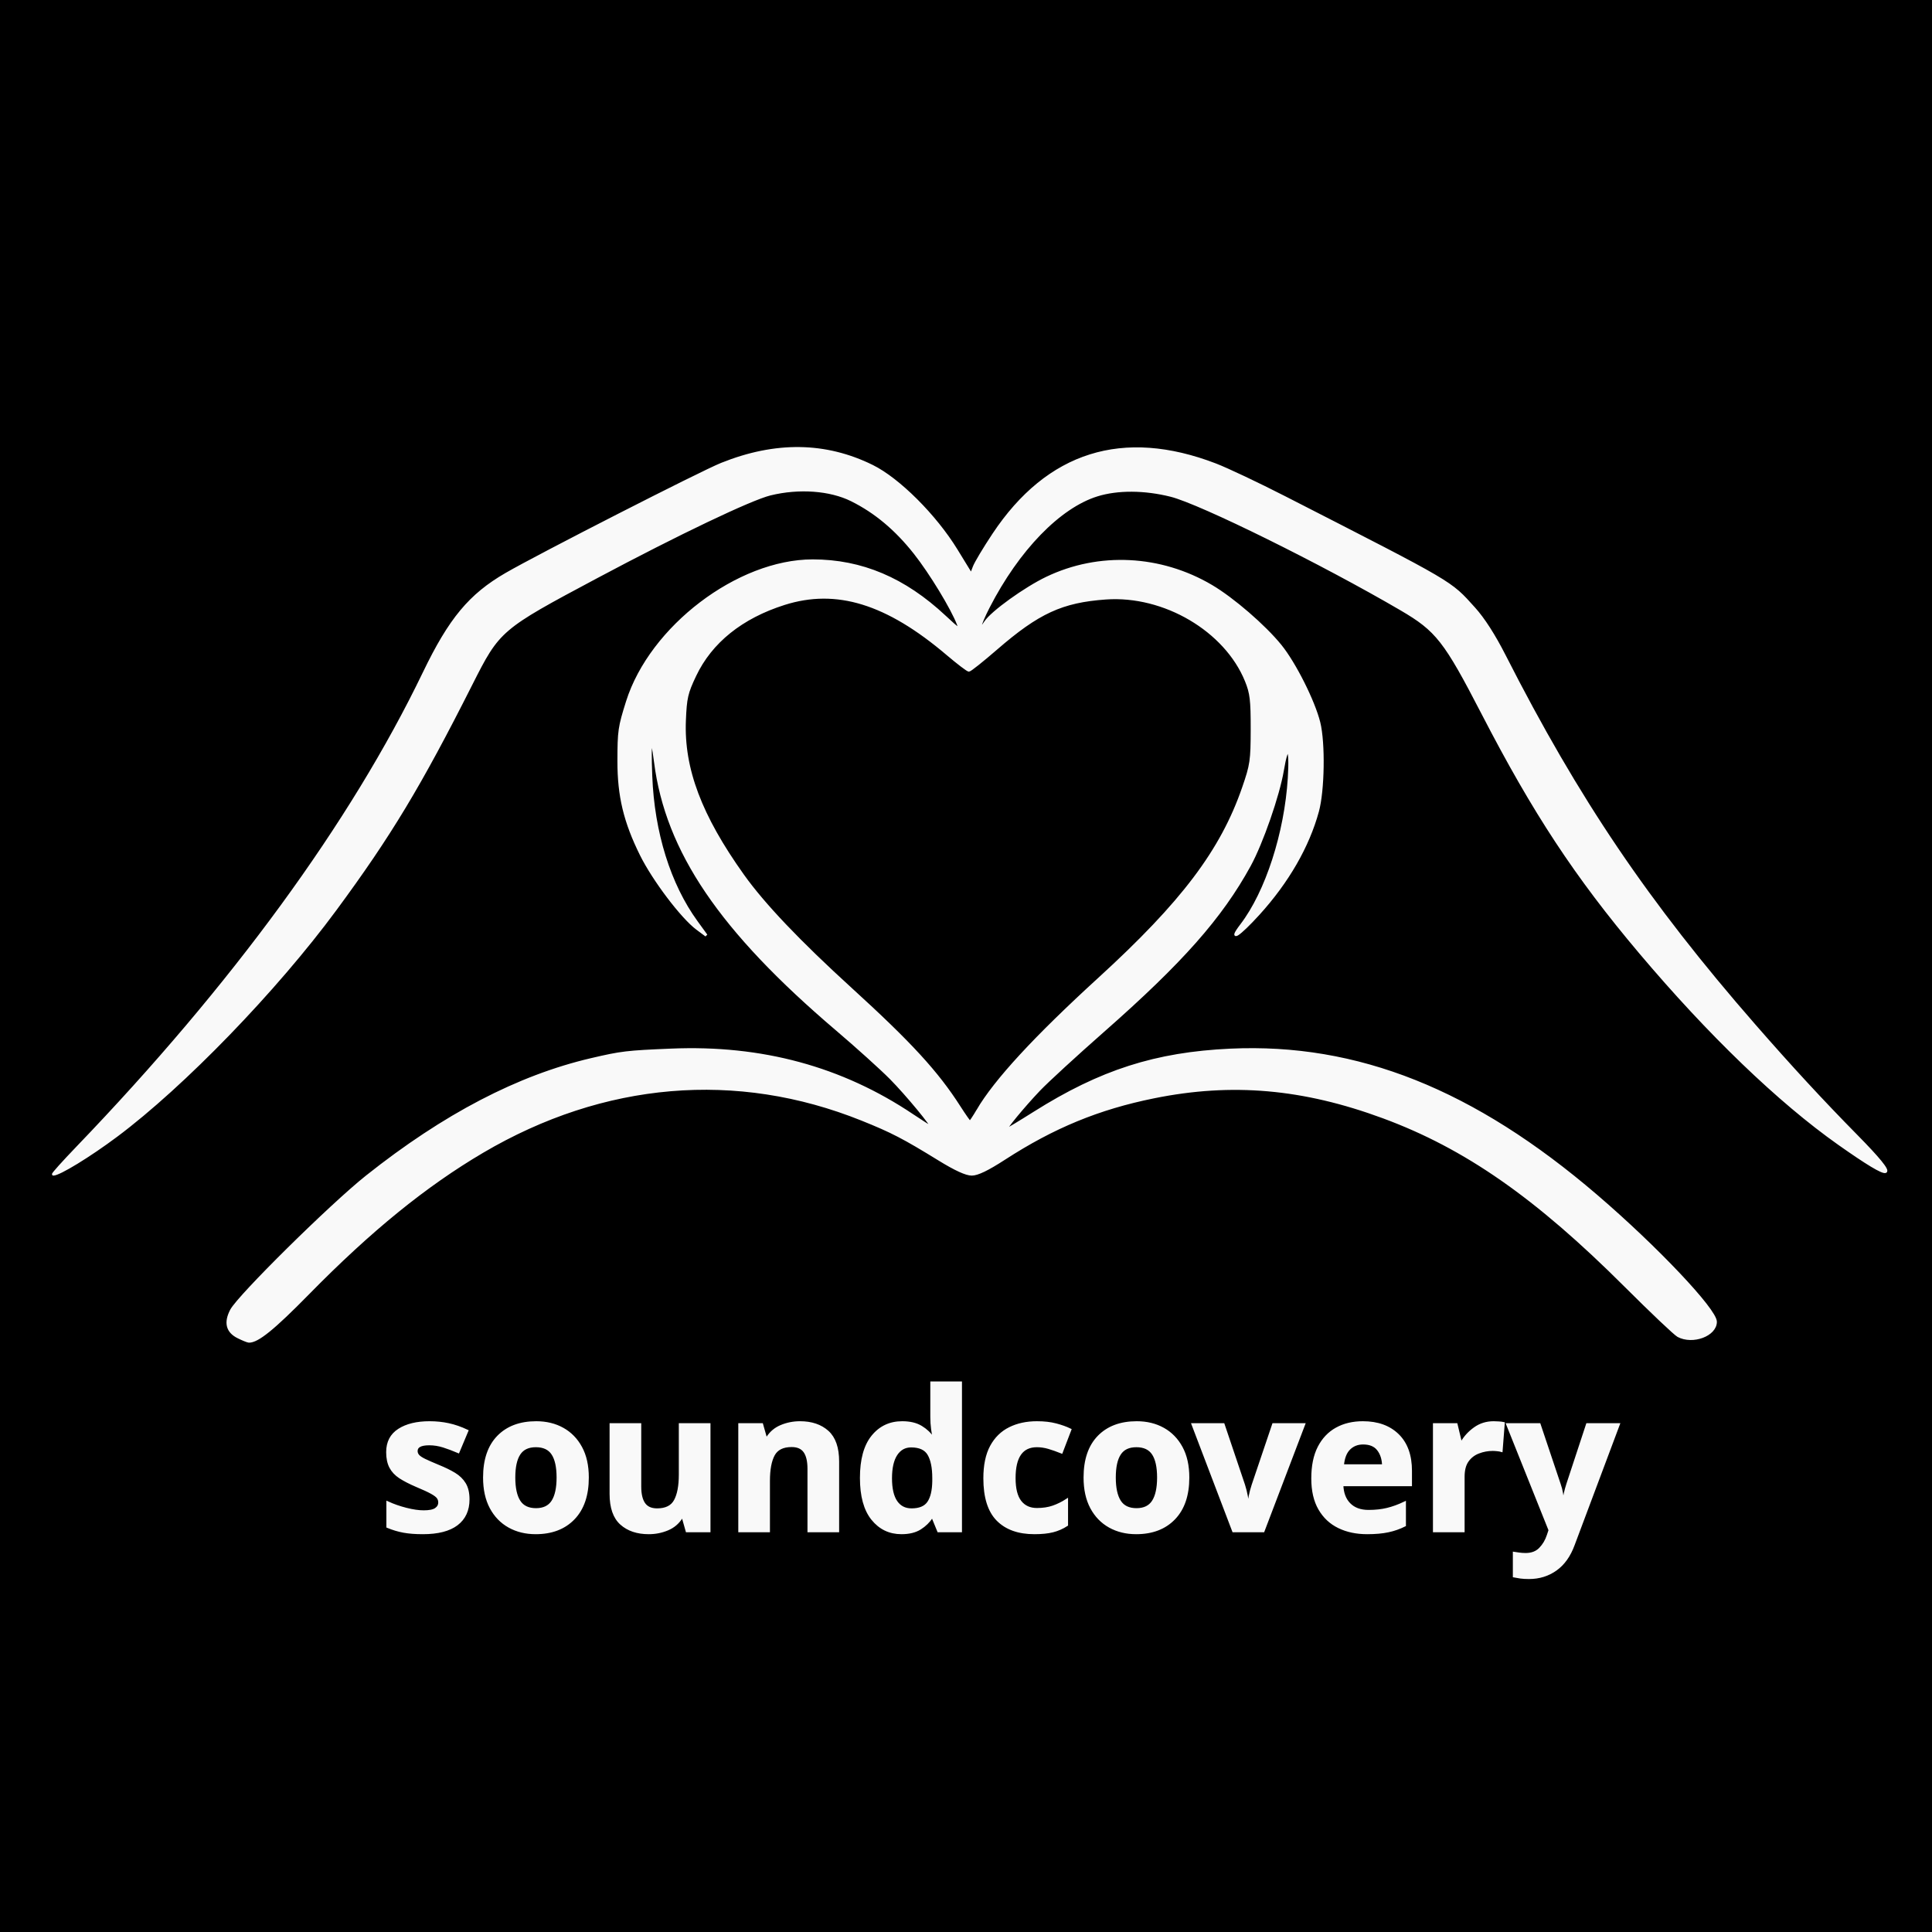
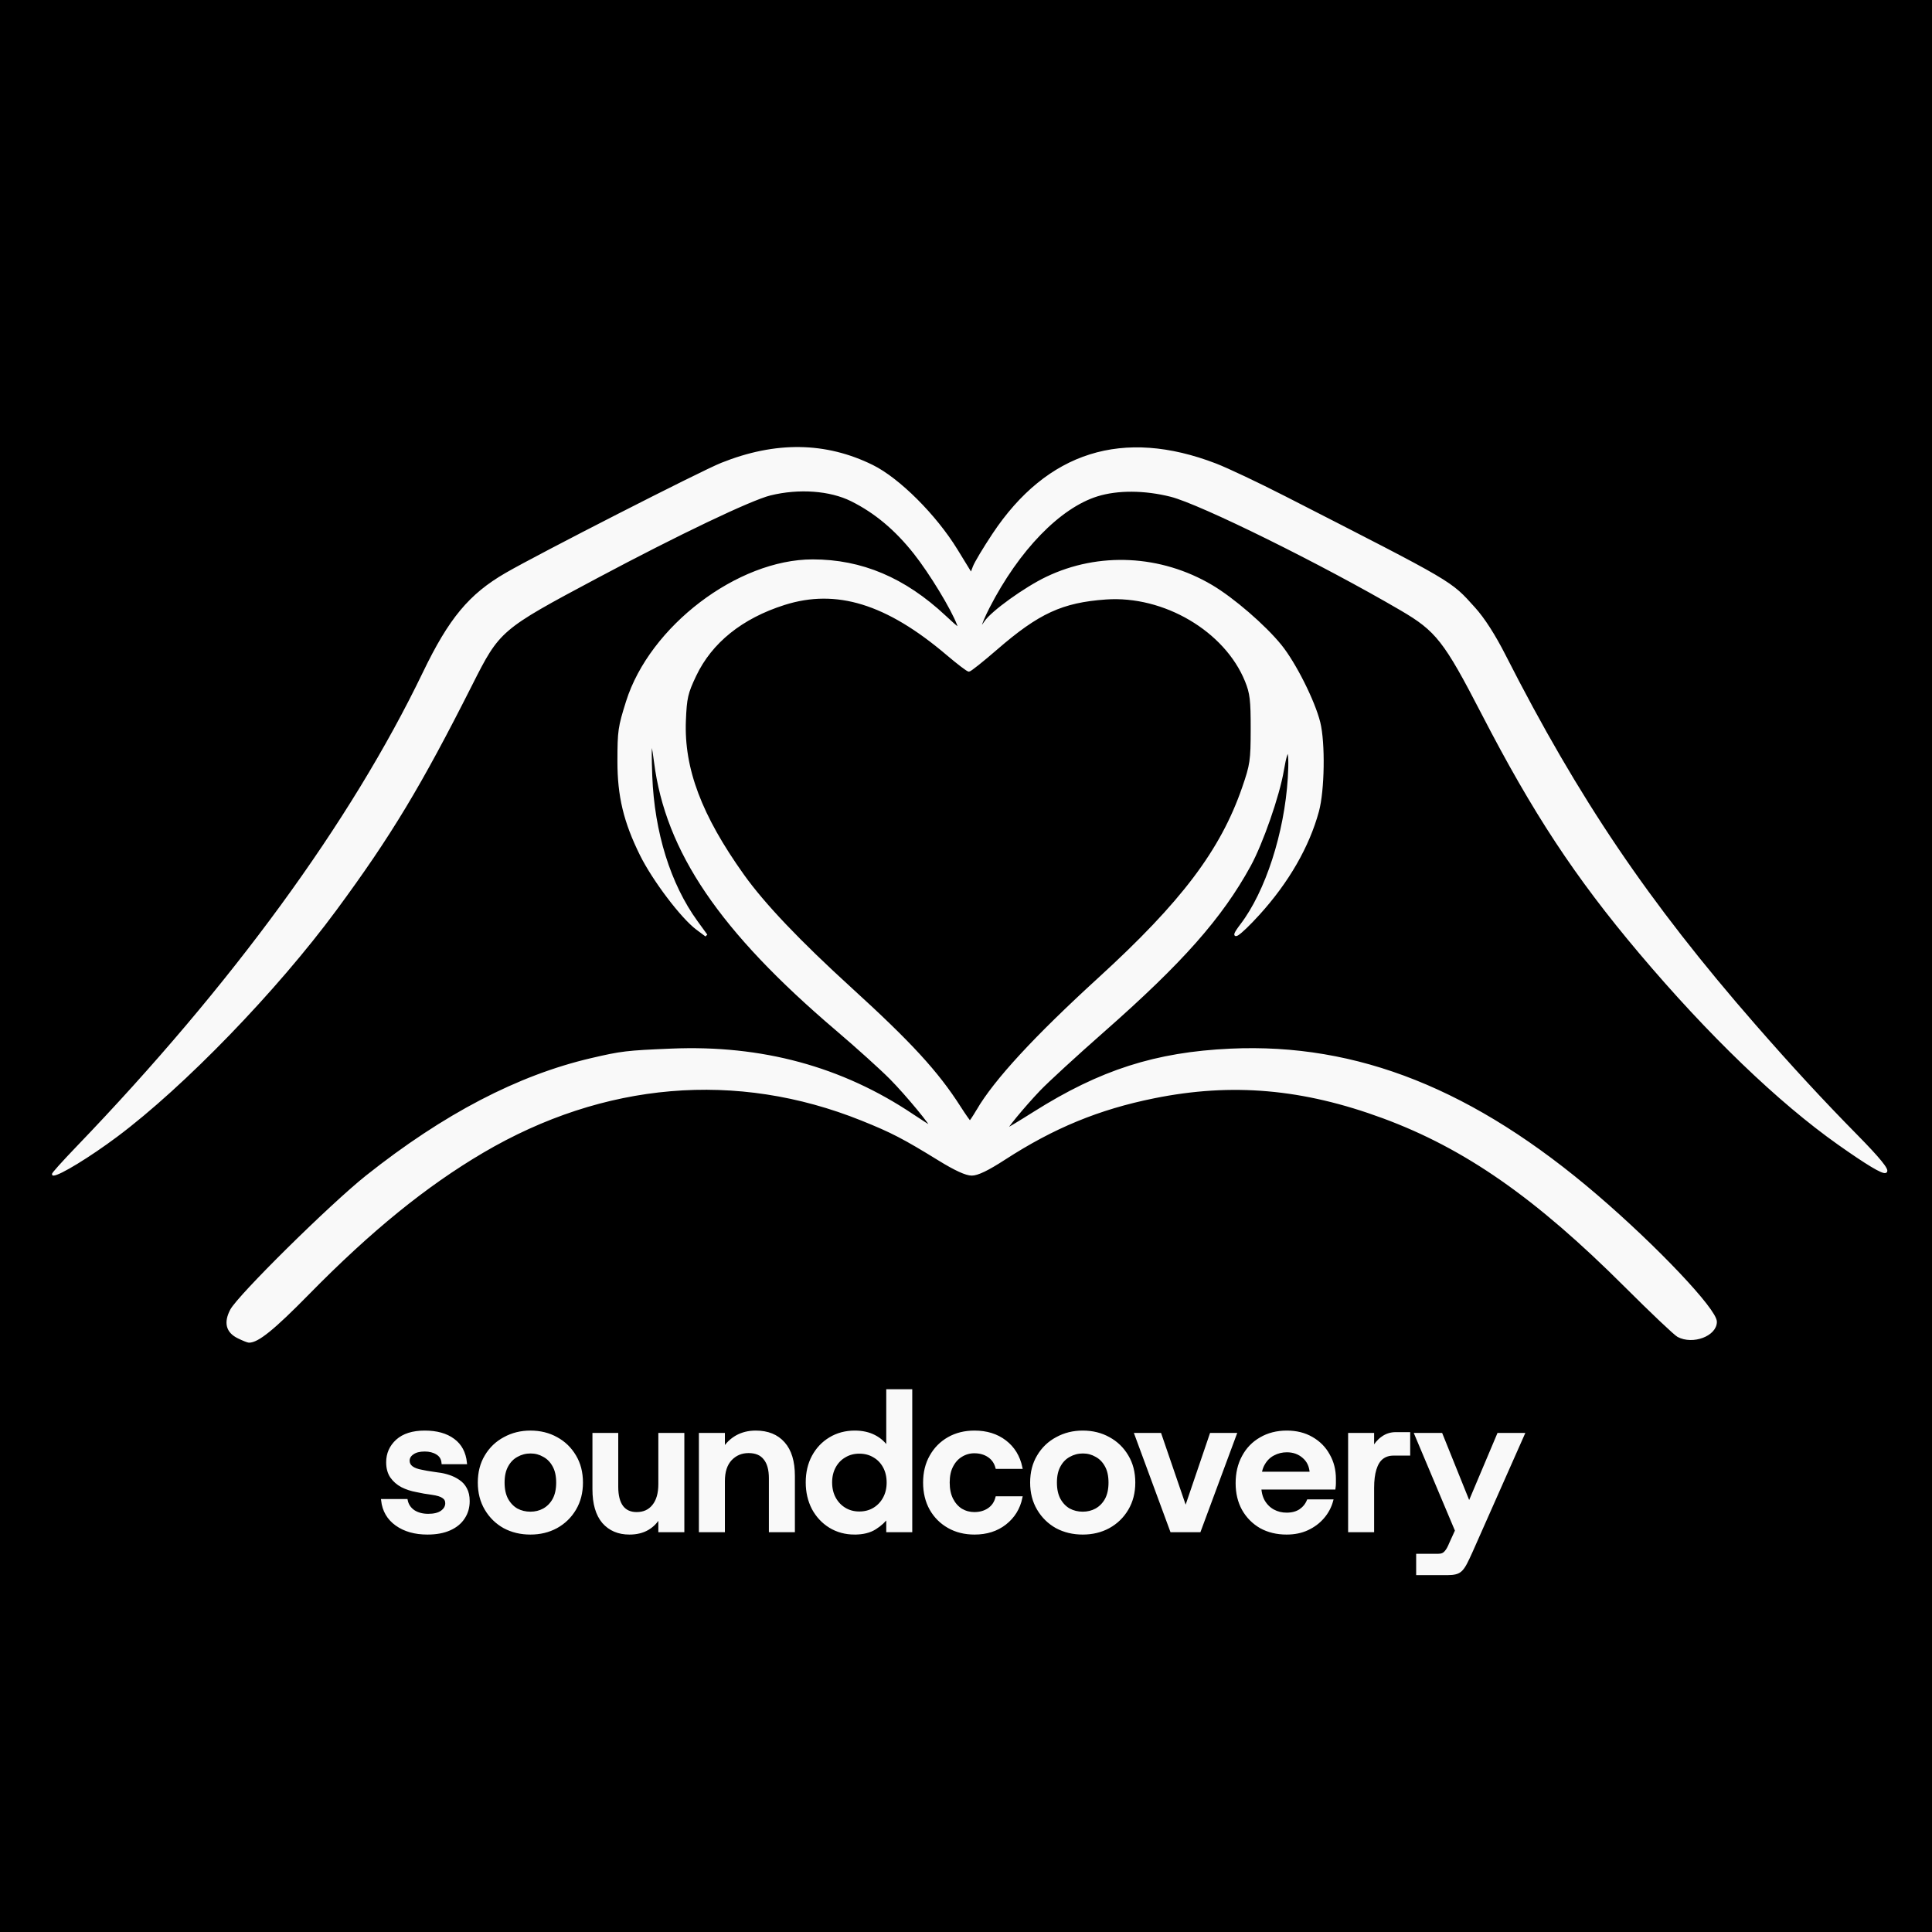
<svg xmlns="http://www.w3.org/2000/svg" version="1.1" id="svg1" width="1000" height="1000" viewBox="0 0 1000 1000">
  <defs id="defs1">
    <linearGradient id="swatch1">
      <stop style="stop-color:#000000;stop-opacity:1;" offset="0" id="stop1" />
    </linearGradient>
  </defs>
  <rect style="fill:#000000;stroke:#f9f9f9" id="rect1" width="750" height="750" x="117.438" y="136.418" />
  <rect style="fill:#000000;stroke:#000000;fill-opacity:1;stroke-opacity:1" id="rect3" width="1000" height="1000" x="0" y="0" />
  <g id="g1">
-     <g id="g3" transform="matrix(1.351513,0,0,1.351513,-163.3608,-174.3251)">
-       <g id="g2" style="fill:#f9f9f9;stroke:#f9f9f9" transform="translate(-1.18624,-21.35231)">
+     <g id="g2" style="fill:#f9f9f9;stroke:#f9f9f9" transform="matrix(1.351513,0,0,1.351513,-164.964,-203.183)">
+       <g id="g3">
        <path style="fill:#f9f9f9;stroke:#f9f9f9" d="m 213.316,662.416 c -4.225,-2.083 -5.116,-5.52 -2.654,-10.246 2.828,-5.43 38.273,-40.428 51.918,-51.263 29.644,-23.54 58.007,-38.331 86,-44.851 11.557,-2.691 13.369,-2.907 30.549,-3.629 34.624,-1.456 65.199,6.832 92.333,25.028 3.785,2.538 7.074,4.615 7.308,4.615 1.014,0 -9.447,-12.666 -15.535,-18.81 -3.66,-3.694 -12.955,-12.08 -20.655,-18.635 -44.558,-37.934 -65.178,-68.316 -69.544,-102.468 -1.53,-11.966 -2.25,-9.636 -1.672,5.413 0.83,21.638 7.038,41.537 17.416,55.826 l 3.757,5.174 -3.478,-2.584 c -5.772,-4.288 -16.684,-18.702 -21.458,-28.343 -6.233,-12.589 -8.602,-22.468 -8.585,-35.799 0.015,-11.626 0.218,-13.027 3.289,-22.773 8.994,-28.546 42.45,-54 70.978,-54 18.705,0 35.109,6.941 50.558,21.392 5.476,5.123 6.157,5.514 5.21,3 -2.282,-6.058 -10.587,-19.727 -16.63,-27.369 -7.235,-9.149 -15.103,-15.732 -24.212,-20.255 -8.236,-4.089 -20.174,-4.953 -31.181,-2.255 -7.462,1.829 -35.254,15.094 -66.445,31.715 -37.136,19.788 -37.514,20.112 -48.137,41.166 -19.547,38.741 -31.054,57.823 -51.965,86.179 -22.792,30.906 -58.18,67.47 -83.882,86.67 -10.278,7.678 -21.846,14.757 -24.114,14.757 -0.36,0 3.789,-4.623 9.221,-10.274 59.501,-61.893 105.056,-124.26 132.741,-181.726 9.942,-20.636 17.585,-29.832 31.476,-37.873 12.633,-7.311 74.704,-39.006 82.521,-42.135 20.676,-8.279 39.741,-8.017 57.639,0.792 10.107,4.975 24.154,18.99 32.223,32.151 l 5.723,9.335 1.094,-2.885 c 0.602,-1.587 3.962,-7.196 7.468,-12.465 20.788,-31.246 49.576,-40.286 84.976,-26.684 4.409,1.694 16.341,7.339 26.516,12.544 65.501,33.51 63.113,32.111 72.497,42.48 3.614,3.994 7.668,10.308 11.673,18.18 28.027,55.091 54.737,94.587 95.733,141.561 13.946,15.979 26.007,29.038 39.024,42.25 17.081,17.338 14.948,18.305 -6.687,3.031 -22.935,-16.192 -49.703,-41.956 -76.138,-73.281 -24.53,-29.069 -40.669,-53.571 -60.262,-91.495 -14.424,-27.917 -17.541,-31.901 -31.218,-39.904 -30.242,-17.695 -76.825,-40.709 -88.202,-43.575 -10.066,-2.536 -20.433,-2.589 -28.288,-0.144 -14.475,4.505 -30.295,20.814 -41.629,42.915 -3.676,7.168 -4.365,10.696 -1.123,5.747 2.496,-3.809 15.191,-12.95 23.519,-16.934 19.946,-9.543 43.526,-8.377 63,3.114 8.254,4.871 20.287,15.265 26.424,22.825 5.475,6.746 12.767,21.257 14.798,29.45 1.935,7.806 1.657,25.951 -0.519,33.942 -3.665,13.454 -11.473,27.013 -22.646,39.322 -7.497,8.26 -11.638,10.959 -6.513,4.244 9.623,-12.607 16.925,-35.144 18.228,-56.259 0.746,-12.1 -0.688,-13.769 -2.51,-2.922 -1.604,9.544 -7.968,27.836 -12.665,36.402 -10.889,19.857 -25.967,36.909 -55.993,63.32 -10.45,9.192 -21.515,19.354 -24.59,22.582 -6.017,6.317 -13.467,15.368 -12.651,15.368 0.275,0 5.167,-2.944 10.87,-6.542 25.329,-15.979 46.463,-22.761 75.047,-24.082 48.563,-2.245 93.17,15.548 140.245,55.942 22.981,19.72 45.578,43.597 45.578,48.162 0,5.056 -8.733,8.326 -14.316,5.36 -1.201,-0.638 -10.25,-9.214 -20.109,-19.058 -34.238,-34.188 -61.332,-53.074 -92.821,-64.704 -30.697,-11.338 -58.001,-13.722 -87.873,-7.674 -21.236,4.3 -38.473,11.399 -57.317,23.606 -6.383,4.135 -10.235,5.99 -12.436,5.99 -2.128,0 -6.257,-1.889 -12.409,-5.676 -13.692,-8.429 -18.163,-10.745 -29.66,-15.363 -47.943,-19.26 -98.941,-14.923 -145.29,12.355 -21.845,12.856 -43.005,30.048 -66.727,54.214 -13.34,13.589 -19.454,18.544 -22.761,18.448 -0.43,-0.013 -2.251,-0.747 -4.046,-1.632 z m 283.183,-86.798 c 6.737,-11.495 21.965,-28.001 46.581,-50.49 31.8,-29.052 46.835,-48.964 55.163,-73.057 3.05,-8.825 3.285,-10.424 3.301,-22.5 0.014,-11.169 -0.298,-13.775 -2.216,-18.5 -7.868,-19.377 -31.401,-33.232 -53.747,-31.643 -16.834,1.197 -25.912,5.374 -42.014,19.332 -5.273,4.571 -9.973,8.311 -10.444,8.311 -0.471,0 -4.167,-2.812 -8.214,-6.25 -23.157,-19.67 -42.491,-25.63 -62.526,-19.276 -16.337,5.182 -28.062,14.602 -34.163,27.449 -3.192,6.721 -3.63,8.627 -3.978,17.285 -0.742,18.478 6.046,36.51 22.337,59.34 7.952,11.143 21.491,25.379 41.333,43.458 22.814,20.787 33.011,31.891 41.557,45.25 2.021,3.159 3.842,5.743 4.048,5.743 0.206,0 1.548,-2.004 2.984,-4.453 z" id="path1" />
-         <text xml:space="preserve" style="font-style:normal;font-variant:normal;font-weight:600;font-stretch:normal;font-size:74.667px;font-family:'Host Grotesk';-inkscape-font-specification:'Host Grotesk Semi-Bold';text-align:start;writing-mode:lr-tb;direction:ltr;text-anchor:start;fill:#f9f9f9;stroke:#f9f9f9" x="267.092" y="736.646" id="text1">
-           <tspan id="tspan1" x="267.092" y="736.646">soundcovery</tspan>
-         </text>
+         <path d="m 285.759,737.542 q -7.168,0 -11.872,-3.36 -4.704,-3.36 -5.376,-9.259 h 9.184 q 0.523,2.613 2.763,4.181 2.315,1.493 5.6,1.493 3.36,0 5.152,-1.269 1.867,-1.344 1.867,-3.285 0,-1.568 -1.269,-2.389 -1.195,-0.896 -4.331,-1.344 -1.195,-0.224 -2.987,-0.448 -1.717,-0.299 -2.987,-0.597 -2.912,-0.523 -5.451,-1.792 -2.539,-1.344 -4.107,-3.584 -1.493,-2.24 -1.493,-5.525 0,-4.928 3.659,-8.288 3.733,-3.36 10.603,-3.36 6.869,0 10.976,3.061 4.107,2.987 4.704,8.811 h -8.736 q -0.224,-2.464 -2.24,-3.659 -1.941,-1.195 -4.704,-1.195 -2.987,0 -4.629,1.195 -1.643,1.12 -1.643,2.837 0,3.061 5.152,3.957 0.747,0.149 1.867,0.373 1.195,0.149 2.389,0.373 1.195,0.149 2.016,0.299 2.016,0.224 4.032,0.896 2.091,0.672 3.808,1.867 1.717,1.12 2.688,2.987 1.045,1.867 1.045,4.704 0,3.659 -1.867,6.421 -1.792,2.763 -5.301,4.331 -3.509,1.568 -8.512,1.568 z m 39.424,0 q -5.525,0 -10.005,-2.389 -4.405,-2.464 -7.019,-6.869 -2.613,-4.405 -2.613,-10.155 0,-5.824 2.613,-10.155 2.613,-4.405 7.093,-6.795 4.48,-2.464 9.931,-2.464 5.6,0 10.005,2.464 4.405,2.389 7.019,6.795 2.613,4.331 2.613,10.155 0,5.749 -2.613,10.155 -2.613,4.405 -7.093,6.869 -4.405,2.389 -9.931,2.389 z m 0,-7.765 q 2.837,0 5.152,-1.269 2.389,-1.344 3.808,-3.883 1.419,-2.613 1.419,-6.496 0,-3.883 -1.419,-6.421 -1.419,-2.613 -3.808,-3.883 -2.315,-1.344 -5.077,-1.344 -2.837,0 -5.227,1.344 -2.389,1.269 -3.808,3.883 -1.419,2.539 -1.419,6.421 0,3.883 1.419,6.496 1.419,2.539 3.733,3.883 2.389,1.269 5.227,1.269 z m 37.931,7.765 q -6.272,0 -10.005,-4.256 -3.659,-4.331 -3.659,-12.619 v -21.056 h 8.885 v 20.16 q 0,5.003 1.941,7.616 1.941,2.539 5.6,2.539 4.107,0 6.421,-2.912 2.389,-2.912 2.389,-8.288 V 699.611 H 383.647 V 736.646 h -8.96 v -5.6 q -1.643,3.061 -4.555,4.779 -2.912,1.717 -7.019,1.717 z m 27.104,-0.896 v -37.035 h 8.96 v 5.749 q 1.867,-3.061 5.003,-4.853 3.211,-1.792 7.317,-1.792 6.869,0 10.677,4.331 3.808,4.256 3.808,12.544 V 736.646 h -8.96 v -20.16 q 0,-5.003 -2.091,-7.541 -2.016,-2.613 -6.197,-2.613 -4.107,0 -6.869,2.912 -2.688,2.912 -2.688,8.288 V 736.646 Z m 59.136,0.896 q -5.227,0 -9.408,-2.539 -4.107,-2.539 -6.496,-6.944 -2.315,-4.48 -2.315,-10.005 0,-5.6 2.315,-9.931 2.389,-4.405 6.496,-6.869 4.181,-2.539 9.483,-2.539 4.256,0 7.467,1.643 3.211,1.643 5.077,4.555 v -22.027 h 8.96 V 736.646 h -8.96 v -5.451 q -1.717,2.464 -4.779,4.405 -3.061,1.941 -7.84,1.941 z m 1.792,-7.84 q 3.211,0 5.675,-1.493 2.464,-1.493 3.883,-4.107 1.419,-2.613 1.419,-5.973 0,-3.435 -1.419,-6.048 -1.419,-2.613 -3.883,-4.032 -2.464,-1.493 -5.675,-1.493 -3.136,0 -5.6,1.493 -2.464,1.419 -3.883,4.032 -1.419,2.613 -1.419,5.973 0,3.435 1.419,6.048 1.419,2.613 3.883,4.107 2.464,1.493 5.6,1.493 z m 44.128,7.84 q -5.6,0 -9.931,-2.464 -4.331,-2.464 -6.795,-6.795 -2.464,-4.405 -2.464,-10.155 0,-5.749 2.464,-10.08 2.464,-4.405 6.795,-6.869 4.331,-2.464 9.931,-2.464 6.944,0 11.723,3.659 4.779,3.659 6.123,10.005 h -9.333 q -0.747,-2.837 -3.061,-4.405 -2.315,-1.568 -5.525,-1.568 -2.688,0 -5.003,1.419 -2.24,1.344 -3.584,3.957 -1.344,2.539 -1.344,6.347 0,3.733 1.344,6.421 1.344,2.613 3.584,4.032 2.315,1.344 5.003,1.344 3.211,0 5.525,-1.568 2.315,-1.568 3.061,-4.48 h 9.333 q -1.269,6.123 -6.123,9.931 -4.779,3.733 -11.723,3.733 z m 41.44,0 q -5.525,0 -10.005,-2.389 -4.405,-2.464 -7.019,-6.869 -2.613,-4.405 -2.613,-10.155 0,-5.824 2.613,-10.155 2.613,-4.405 7.093,-6.795 4.48,-2.464 9.931,-2.464 5.6,0 10.005,2.464 4.405,2.389 7.019,6.795 2.613,4.331 2.613,10.155 0,5.749 -2.613,10.155 -2.613,4.405 -7.093,6.869 -4.405,2.389 -9.931,2.389 z m 0,-7.765 q 2.837,0 5.152,-1.269 2.389,-1.344 3.808,-3.883 1.419,-2.613 1.419,-6.496 0,-3.883 -1.419,-6.421 -1.419,-2.613 -3.808,-3.883 -2.315,-1.344 -5.077,-1.344 -2.837,0 -5.227,1.344 -2.389,1.269 -3.808,3.883 -1.419,2.539 -1.419,6.421 0,3.883 1.419,6.496 1.419,2.539 3.733,3.883 2.389,1.269 5.227,1.269 z m 33.973,6.869 -13.664,-37.035 h 9.333 l 9.781,28.523 9.707,-28.523 h 9.333 L 581.439,736.646 Z m 44.128,0.896 q -5.6,0 -9.931,-2.389 -4.256,-2.464 -6.72,-6.795 -2.389,-4.331 -2.389,-10.005 0,-5.749 2.389,-10.155 2.389,-4.48 6.72,-6.944 4.331,-2.539 10.005,-2.539 5.451,0 9.557,2.389 4.181,2.389 6.421,6.496 2.315,4.032 2.315,9.109 0,0.747 0,1.643 0,0.896 -0.149,1.941 h -30.763 v -5.824 h 21.877 q -0.224,-3.883 -2.837,-6.123 -2.613,-2.315 -6.421,-2.315 -2.763,0 -5.152,1.269 -2.315,1.195 -3.733,3.659 -1.419,2.389 -1.419,6.123 v 2.165 q 0,3.435 1.344,5.899 1.419,2.464 3.733,3.733 2.315,1.269 5.152,1.269 3.061,0 5.152,-1.344 2.091,-1.419 3.061,-3.733 h 9.109 q -0.971,3.584 -3.435,6.421 -2.389,2.763 -5.899,4.405 -3.509,1.643 -7.989,1.643 z m 24.043,-0.896 v -37.035 h 8.96 v 5.675 q 1.419,-2.763 3.659,-4.331 2.24,-1.643 5.152,-1.643 h 5.003 v 7.989 h -5.899 q -2.613,0 -4.405,1.419 -1.717,1.344 -2.613,4.256 -0.896,2.837 -0.896,7.168 V 736.646 Z m 26.059,16.427 v -7.168 h 7.84 q 1.12,0 1.792,-0.299 0.747,-0.299 1.419,-1.195 0.747,-0.896 1.568,-2.912 l 3.435,-7.541 -0.523,4.107 -16.203,-38.453 h 9.781 l 10.677,26.507 11.2,-26.507 h 9.557 l -19.861,44.8 q -1.269,2.837 -2.165,4.555 -0.896,1.717 -1.792,2.613 -0.896,0.896 -2.165,1.195 -1.195,0.299 -2.987,0.299 z" id="text1" style="font-weight:600;font-size:74.667px;font-family:'Host Grotesk';-inkscape-font-specification:'Host Grotesk Semi-Bold'" aria-label="soundcovery" />
      </g>
    </g>
  </g>
</svg>
